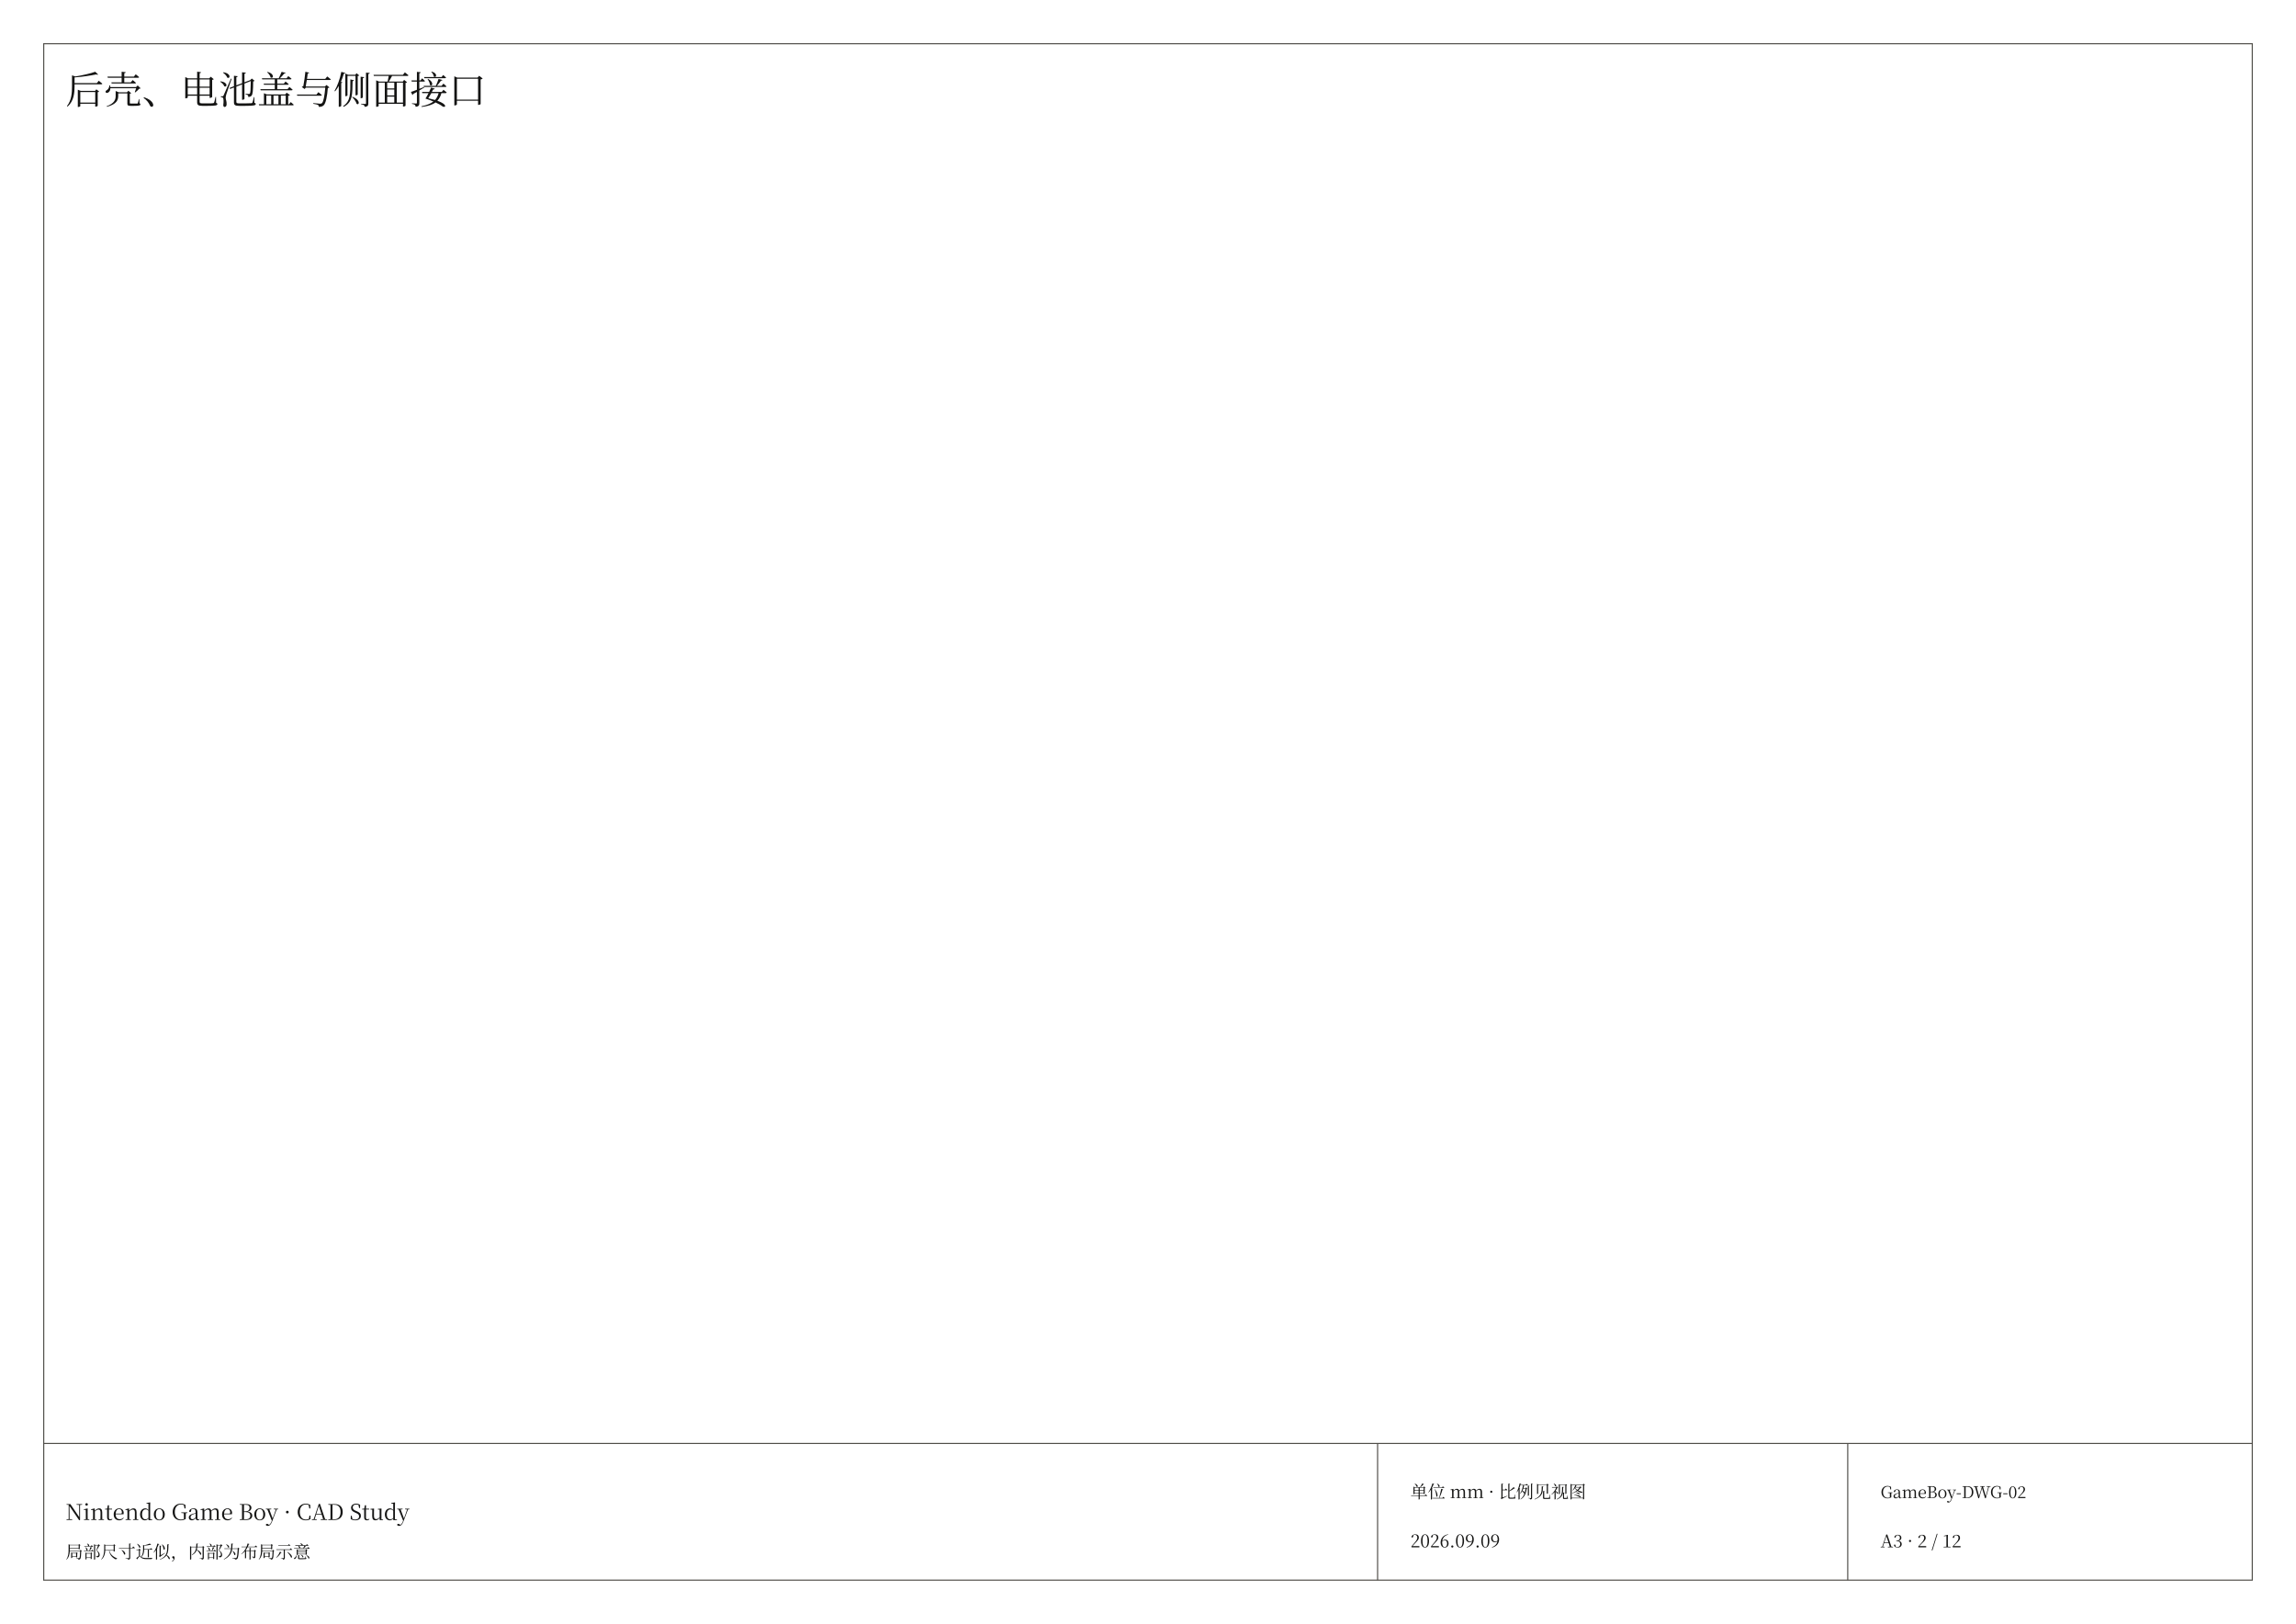
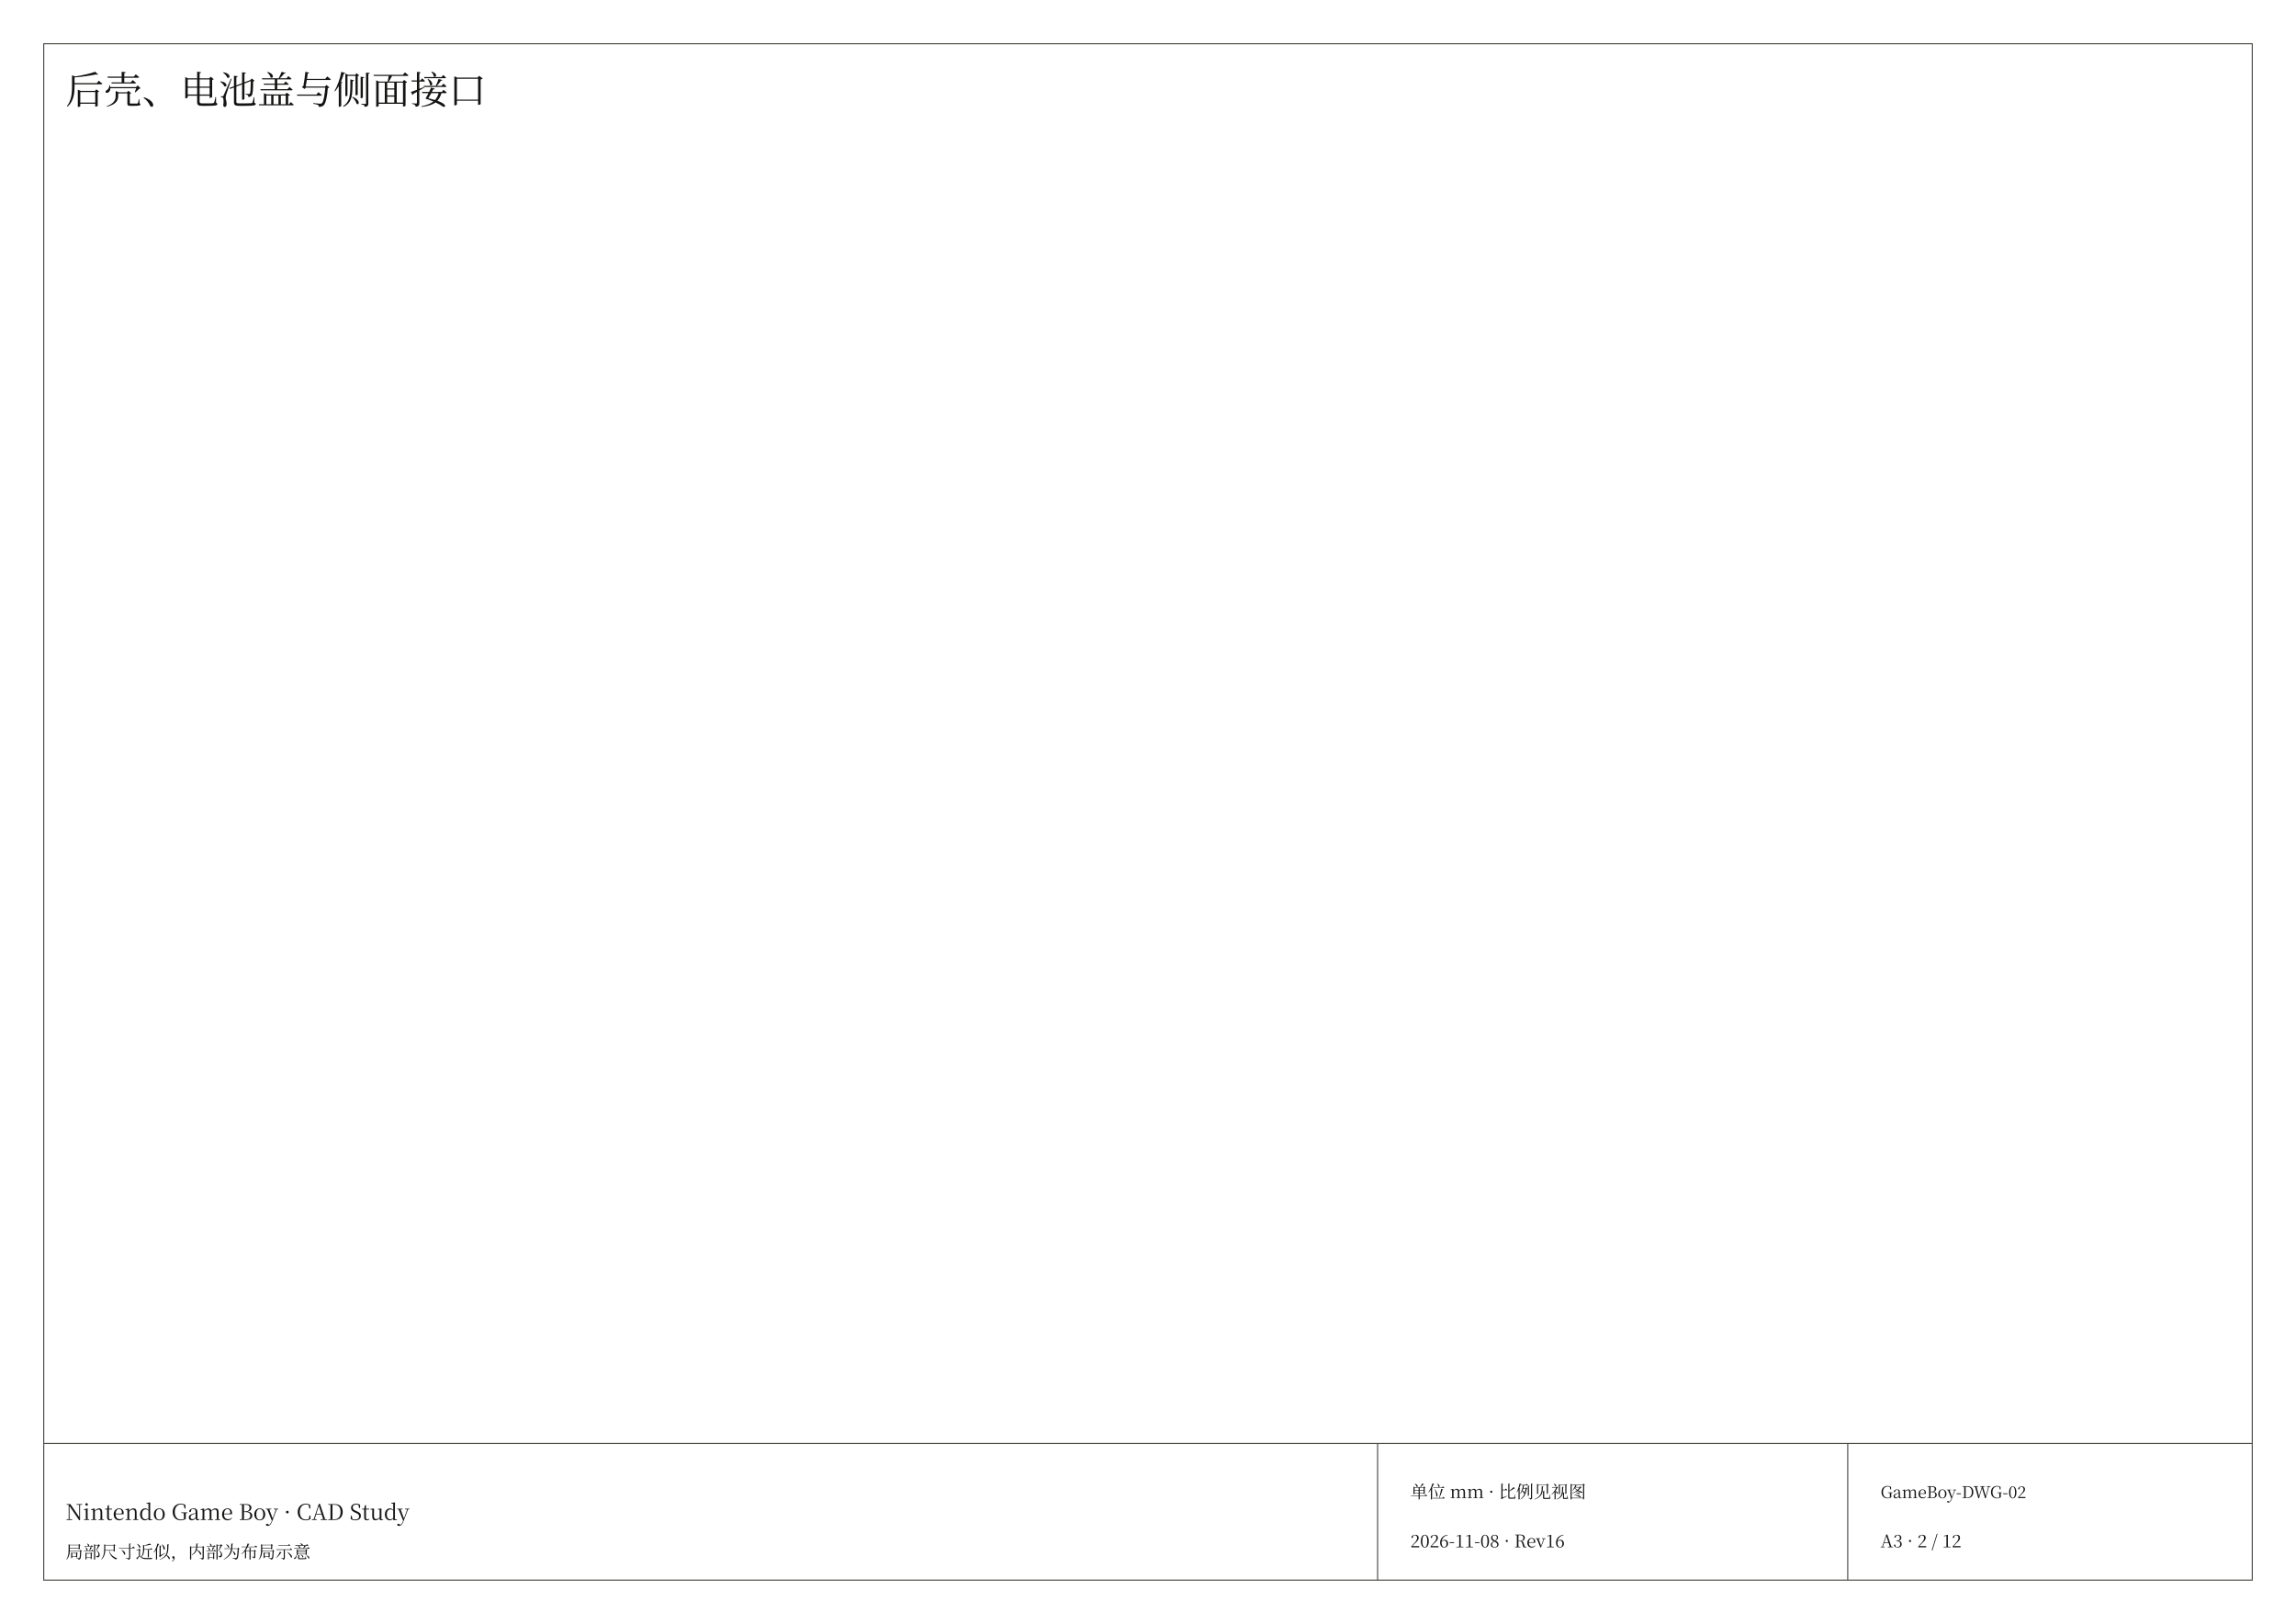
<svg xmlns="http://www.w3.org/2000/svg" width="420mm" height="297mm" viewBox="0 0 420 297">
  <g fill="none" stroke="#504e49" stroke-width=".2">
    <rect x="8" y="8" width="404" height="281" />
    <path d="M 8 264 H 412 M 252 264 V 289 M 338 264 V 289" />
  </g>
  <g font-family="Noto Serif CJK SC" fill="#141413">
    <text x="12" y="19" font-size="7.0">后壳、电池盖与侧面接口</text>
    <text x="12" y="278" font-size="4.0">Nintendo Game Boy · CAD Study</text>
    <text x="12" y="285" font-size="3.2">局部尺寸近似，内部为布局示意</text>
    <text x="258" y="274" font-size="3.2">单位 mm · 比例见视图</text>
-     <text x="258" y="283" font-size="3.2">2026.09.09</text>
+     <text x="258" y="283" font-size="3.2">2026-11-08 · Rev16</text>
    <text x="344" y="274" font-size="3.0">GameBoy-DWG-02</text>
    <text x="344" y="283" font-size="3.2">A3 · 2 / 12</text>
  </g>
</svg>
